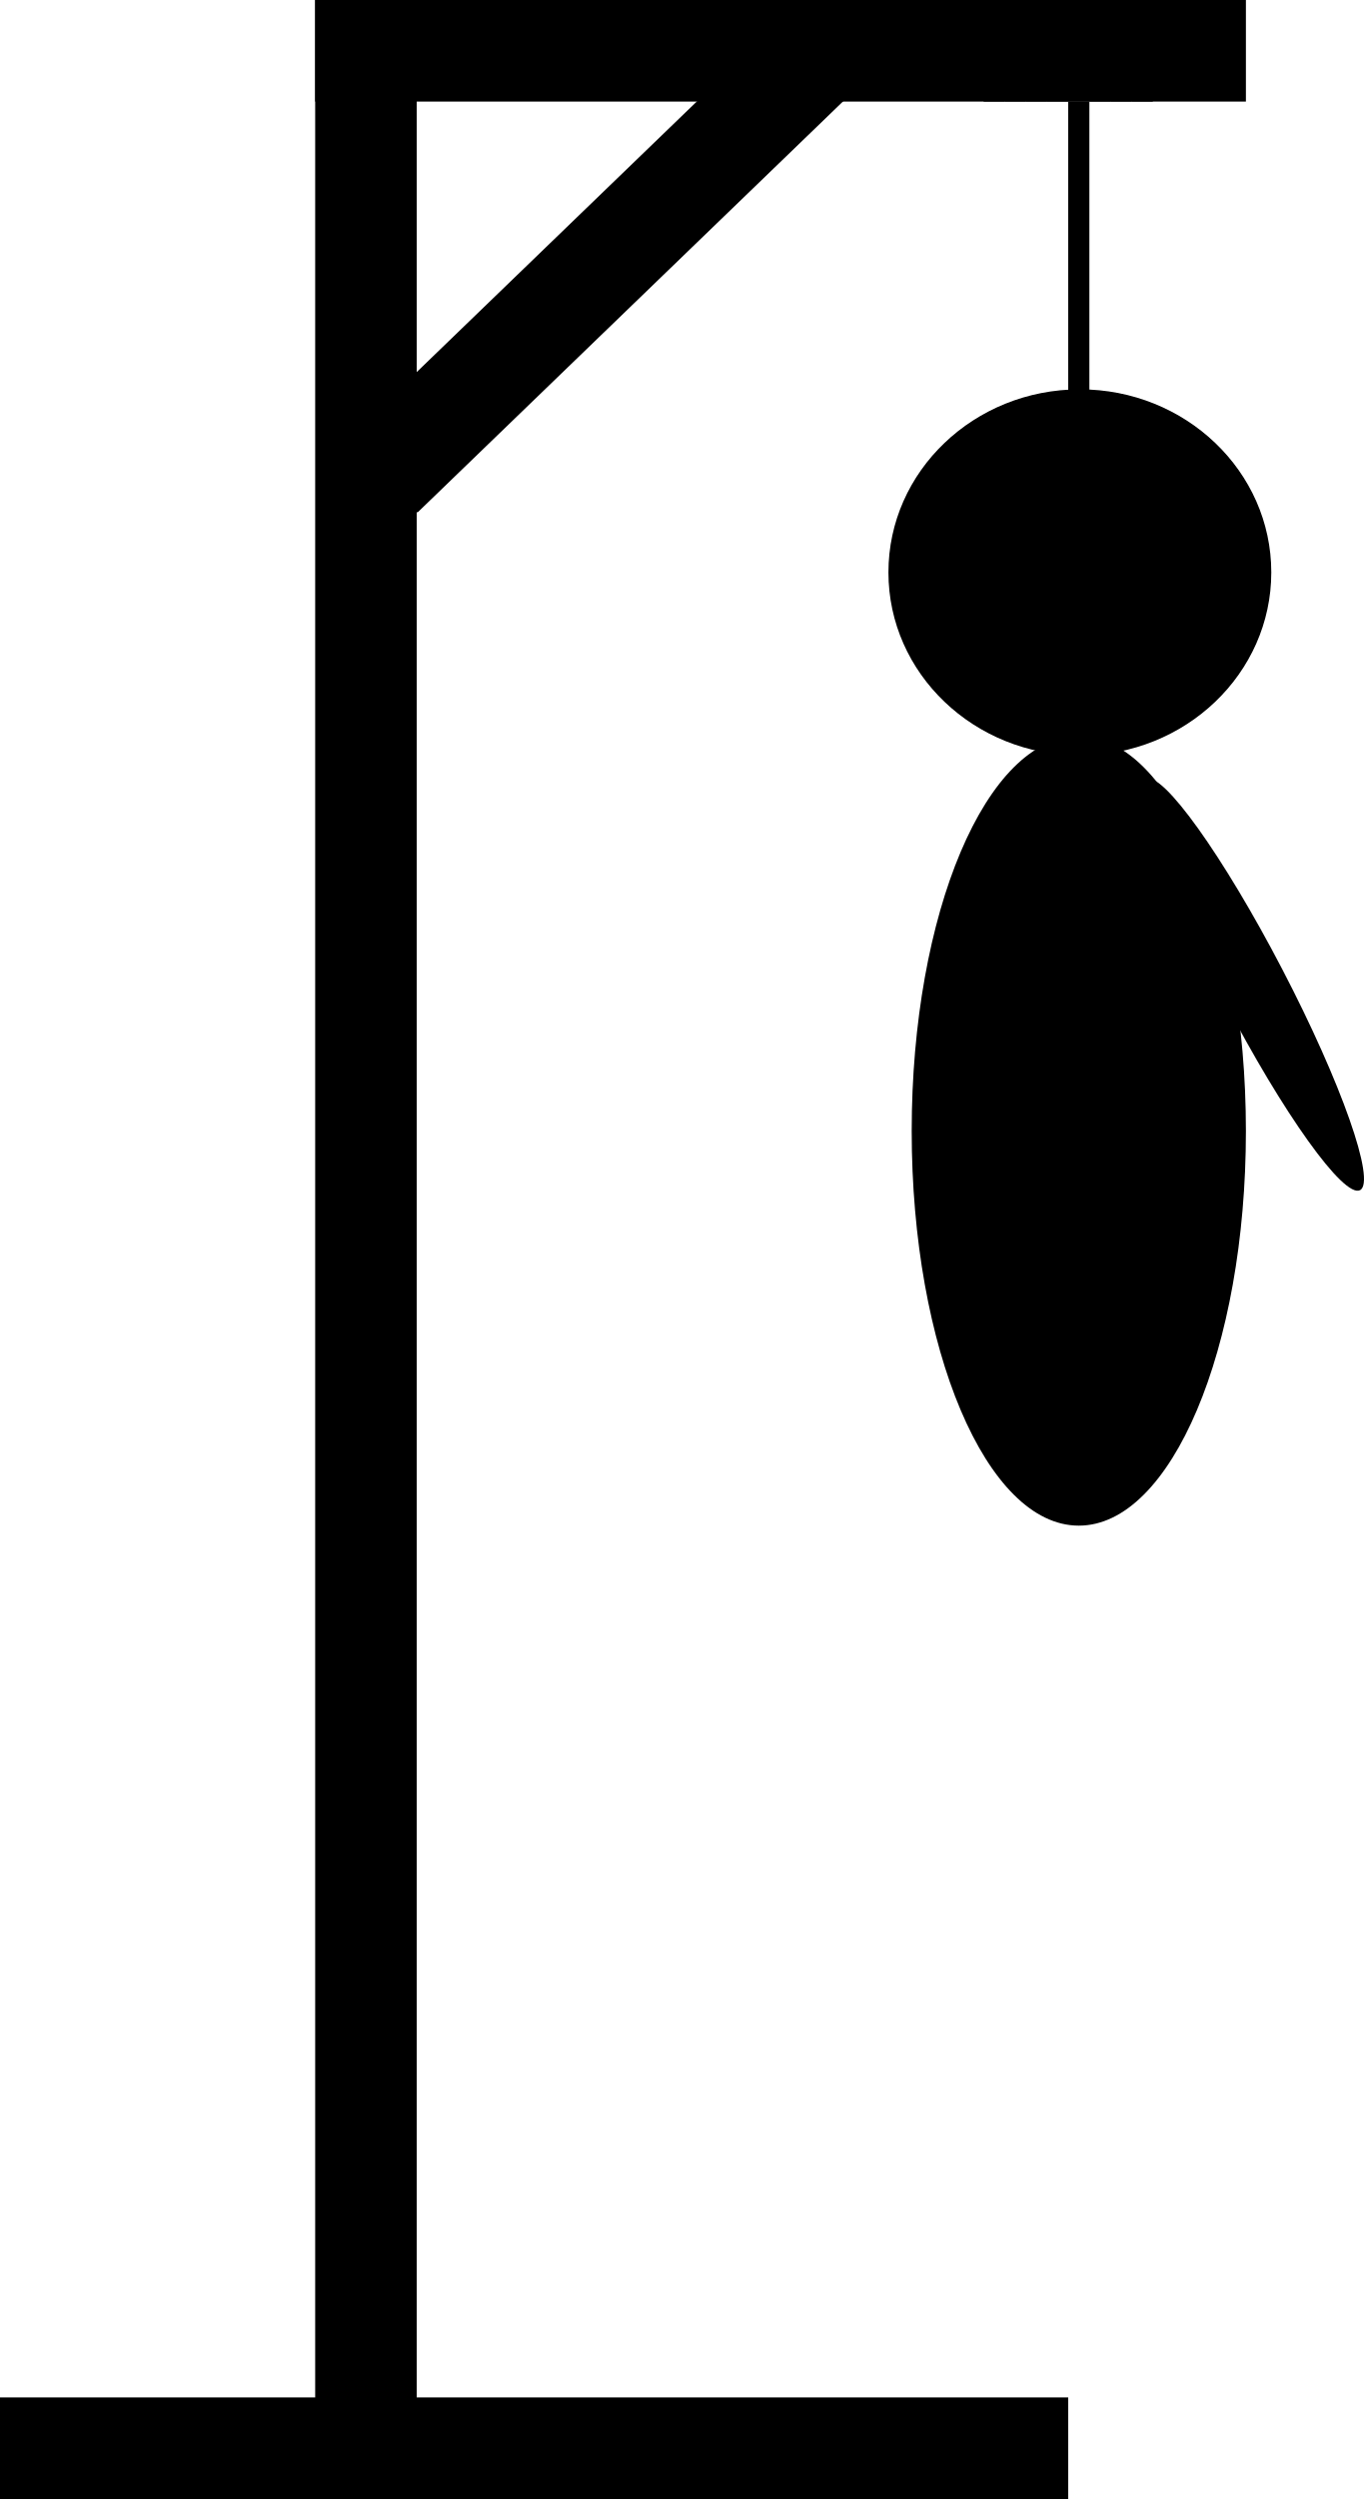
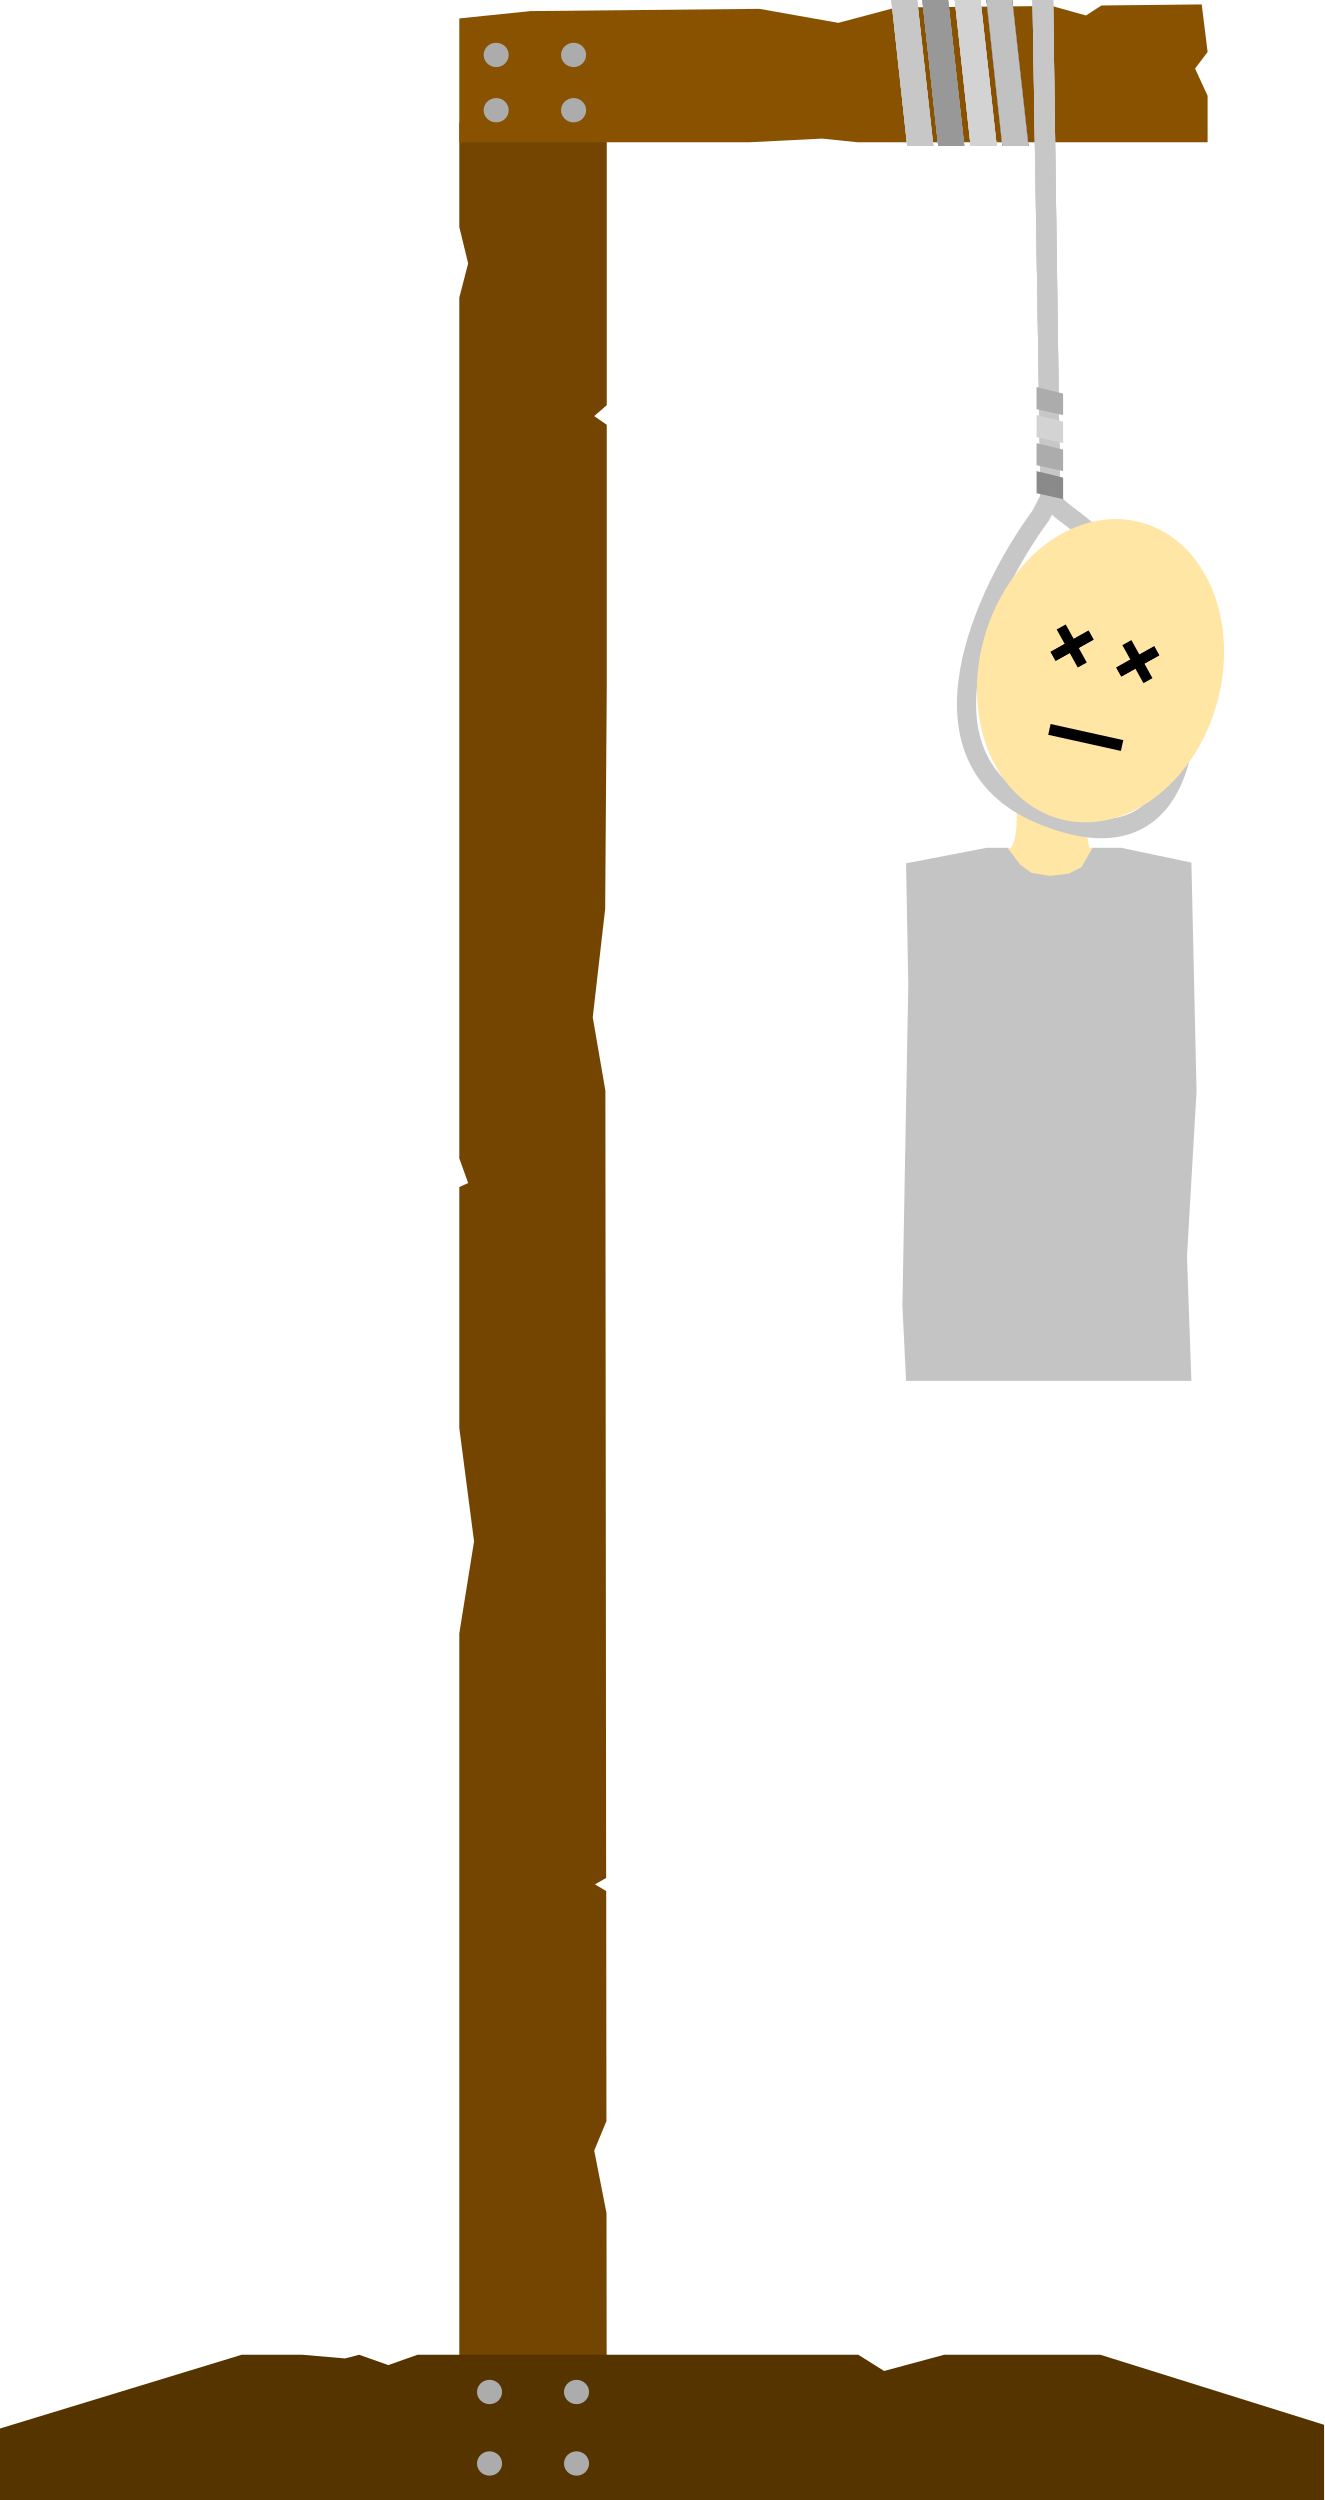
- <svg xmlns="http://www.w3.org/2000/svg" width="645" height="1181" viewBox="0 0 645 1181" fill="none">
-   <path d="M589 534.5C589 637.501 553.63 721 510 721C466.37 721 431 637.501 431 534.5C431 431.499 466.37 348 510 348C553.63 348 589 431.499 589 534.5Z" fill="black" />
-   <path d="M149 0H197V1181H149V0Z" fill="black" />
-   <path d="M0 1133H505V1181H0V1133Z" fill="black" />
-   <path d="M164 207.703L379.083 4.08688e-05L412.426 34.528L197.344 242.231L164 207.703Z" fill="black" />
-   <path d="M149 0H589V48H149V0Z" fill="black" />
-   <path d="M465 0H475V48H465V0Z" fill="black" />
-   <path d="M495 0H505V48H495V0Z" fill="black" />
-   <path d="M505 0H515V48H505V0Z" fill="black" />
-   <path d="M515 0H525V48H515V0Z" fill="black" />
-   <path d="M525 0H535V48H525V0Z" fill="black" />
-   <path d="M535 0H545V48H535V0Z" fill="black" />
-   <path d="M485 0H495V48H485V0Z" fill="black" />
-   <path d="M475 0H485V48H475V0Z" fill="black" />
-   <path d="M505 48H515V189H505V48Z" fill="black" />
-   <path d="M601 270.5C601 318.273 560.482 357 510.5 357C460.518 357 420 318.273 420 270.5C420 222.727 460.518 184 510.5 184C560.482 184 601 222.727 601 270.5Z" fill="black" />
-   <path d="M606.228 458.128C634.153 511.77 650.596 558.479 642.956 562.457C635.316 566.434 606.486 526.172 578.561 472.53C550.637 418.888 534.193 372.178 541.833 368.201C549.474 364.224 578.304 404.486 606.228 458.128Z" fill="black" />
+ <svg xmlns="http://www.w3.org/2000/svg" width="1796" height="3391" viewBox="0 0 1796 3391" fill="none">
+   <path d="M623 166H823V549.572L806 564.363L823 576.195V933.637L820.842 1232.9L804 1379.82L821.13 1479.41L822.17 2547.3L807 2555.93L822.247 2565.05L822.548 2877.13L806 2917.07L822.668 3001.87L823 3346H623V2215.5L643 2090.76L623 1936.94V1610.07L635 1604.64L623 1571.12V403.637L635 357.293L623 307.991V166Z" fill="#744500" />
+   <path d="M0 3294L327.778 3194H410.288L467.932 3199L487.147 3194L526.706 3208L566.266 3194H1164.18L1199.22 3216L1280.6 3194H1492.52L1796 3289V3391H0V3294Z" fill="#563400" />
+   <ellipse cx="664" cy="3244.5" rx="17" ry="16.5" fill="#ACACAC" />
+   <ellipse cx="782" cy="3341.5" rx="17" ry="16.5" fill="#ACACAC" />
+   <ellipse cx="664" cy="3341.5" rx="17" ry="16.5" fill="#ACACAC" />
+   <ellipse cx="782" cy="3244.5" rx="17" ry="16.5" fill="#ACACAC" />
+   <path d="M623 25L719.5 15.049L1030 11.99L1137 31L1215.5 10.163L1426.75 8.081L1473 21L1494 7.419L1630 6L1638 70.5L1621 93L1638 130V193H1163.5L1115 188L1015.5 193H623V25Z" fill="#885200" />
+   <ellipse cx="673" cy="74.5" rx="17" ry="16.5" fill="#ACACAC" />
+   <ellipse cx="778" cy="74.5" rx="17" ry="16.5" fill="#ACACAC" />
+   <ellipse cx="778" cy="149.5" rx="17" ry="16.5" fill="#ACACAC" />
+   <ellipse cx="673" cy="149.5" rx="17" ry="16.5" fill="#ACACAC" />
+   <path d="M1251 0H1286L1308 198H1272.5L1251 0Z" fill="#CBCBCB" />
+   <path d="M1251 0H1286L1308 198H1272.5L1251 0Z" fill="#CBCBCB" />
+   <path d="M1251 0H1286L1308 198H1272.5L1251 0Z" fill="#8A8A8A" />
+   <path d="M1251 0H1286L1308 198H1272.5L1251 0Z" fill="#989898" />
+   <path d="M1338 0H1373L1395 198H1359.5L1338 0Z" fill="#CBCBCB" />
+   <path d="M1338 0H1373L1395 198H1359.5L1338 0Z" fill="#CBCBCB" />
+   <path d="M1338 0H1373L1395 198H1359.5L1338 0Z" fill="#262626" />
+   <path d="M1338 0H1373L1395 198H1359.5L1338 0Z" fill="#C1C1C1" />
+   <path d="M1295 0H1330L1352 198H1316.5L1295 0Z" fill="#CBCBCB" />
+   <path d="M1295 0H1330L1352 198H1316.5L1295 0Z" fill="#CBCBCB" />
+   <path d="M1295 0H1330L1352 198H1316.5L1295 0Z" fill="#CBCBCB" />
+   <path d="M1295 0H1330L1352 198H1316.5L1295 0Z" fill="#D3D3D3" />
+   <path d="M1209 0H1244L1266 198H1230.5L1209 0Z" fill="#CBCBCB" />
+   <path d="M1209 0H1244L1266 198H1230.5L1209 0Z" fill="#CBCBCB" />
+   <path d="M1209 0H1244L1266 198H1230.5L1209 0Z" fill="#CBCBCB" />
+   <path d="M1209 0H1244L1266 198H1230.5L1209 0Z" fill="#C7C7C7" />
+   <path d="M1400.5 0H1428.5L1438 677H1411.5L1400.5 0Z" fill="#CBCBCB" />
+   <path d="M1400.5 0H1428.5L1438 677H1411.5L1400.5 0Z" fill="#CBCBCB" />
+   <path d="M1400.5 0H1428.5L1438 677H1411.5L1400.5 0Z" fill="#CBCBCB" />
+   <path d="M1400.5 0H1428.5L1438 677H1411.5L1400.5 0Z" fill="#C7C7C7" />
+   <path d="M1370.95 1149.96C1382.63 1135.65 1379.26 1090.28 1376.11 1069.38C1387.22 1070.53 1422.37 1075.93 1474.1 1088.31C1467.89 1104.73 1475.51 1142.88 1480.1 1159.91L1370.95 1149.96Z" fill="#FFE6A5" />
+   <path d="M1411.8 1104.65C1229.24 1027.99 1335.73 802.313 1411.8 699.059L1426.68 670C1424.79 678.244 1432.21 687.188 1448.65 699.059C1549.57 773.253 1596.06 875.476 1606.69 917.314C1617.8 1011.7 1594.36 1181.32 1411.8 1104.65Z" stroke="#C7C7C7" stroke-width="26" />
+   <path d="M1406 525L1442 533.837V563L1406 555.047V525Z" fill="#ACACAC" />
+   <path d="M1406 563L1442 571.837V601L1406 593.047V563Z" fill="#D3D3D3" />
+   <path d="M1406 601L1442 609.837V639L1406 631.047V601Z" fill="#ACACAC" />
+   <path d="M1406 639L1442 647.837V677L1406 669.047V639Z" fill="#8A8A8A" />
+   <ellipse cx="1492.75" cy="909.744" rx="164" ry="208.5" transform="rotate(15.5 1492.75 909.744)" fill="#FFE6A5" />
+   <rect x="1425" y="884.165" width="59" height="14" transform="rotate(-29.2423 1425 884.165)" fill="black" />
+   <rect x="1425" y="884.165" width="59" height="14" transform="rotate(-29.2423 1425 884.165)" fill="black" />
+   <path d="M1474.11 898.603L1445.51 847L1433.27 853.787L1461.87 905.39L1474.11 898.603Z" fill="black" />
+   <rect x="1365" y="1150" width="119" height="57" fill="#FFE6A5" />
+   <rect x="1514.09" y="905.426" width="59" height="14" transform="rotate(-29.2423 1514.09 905.426)" fill="black" />
+   <rect x="1514.09" y="905.426" width="59" height="14" transform="rotate(-29.2423 1514.09 905.426)" fill="black" />
+   <path d="M1229 1171L1338 1150H1366.5L1384 1173L1399 1184L1424.25 1188L1450 1185L1467 1176L1482 1150H1521L1616 1170L1623 1480.5L1610 1704L1616 1873H1229L1224 1771L1232 1336L1229 1171Z" fill="#C4C4C4" />
+   <path d="M1563.21 919.864L1534.6 868.262L1522.36 875.049L1550.96 926.652L1563.21 919.864Z" fill="black" />
+   <rect x="1425.04" y="982.062" width="101" height="15" transform="rotate(12.5 1425.04 982.062)" fill="black" />
</svg>
